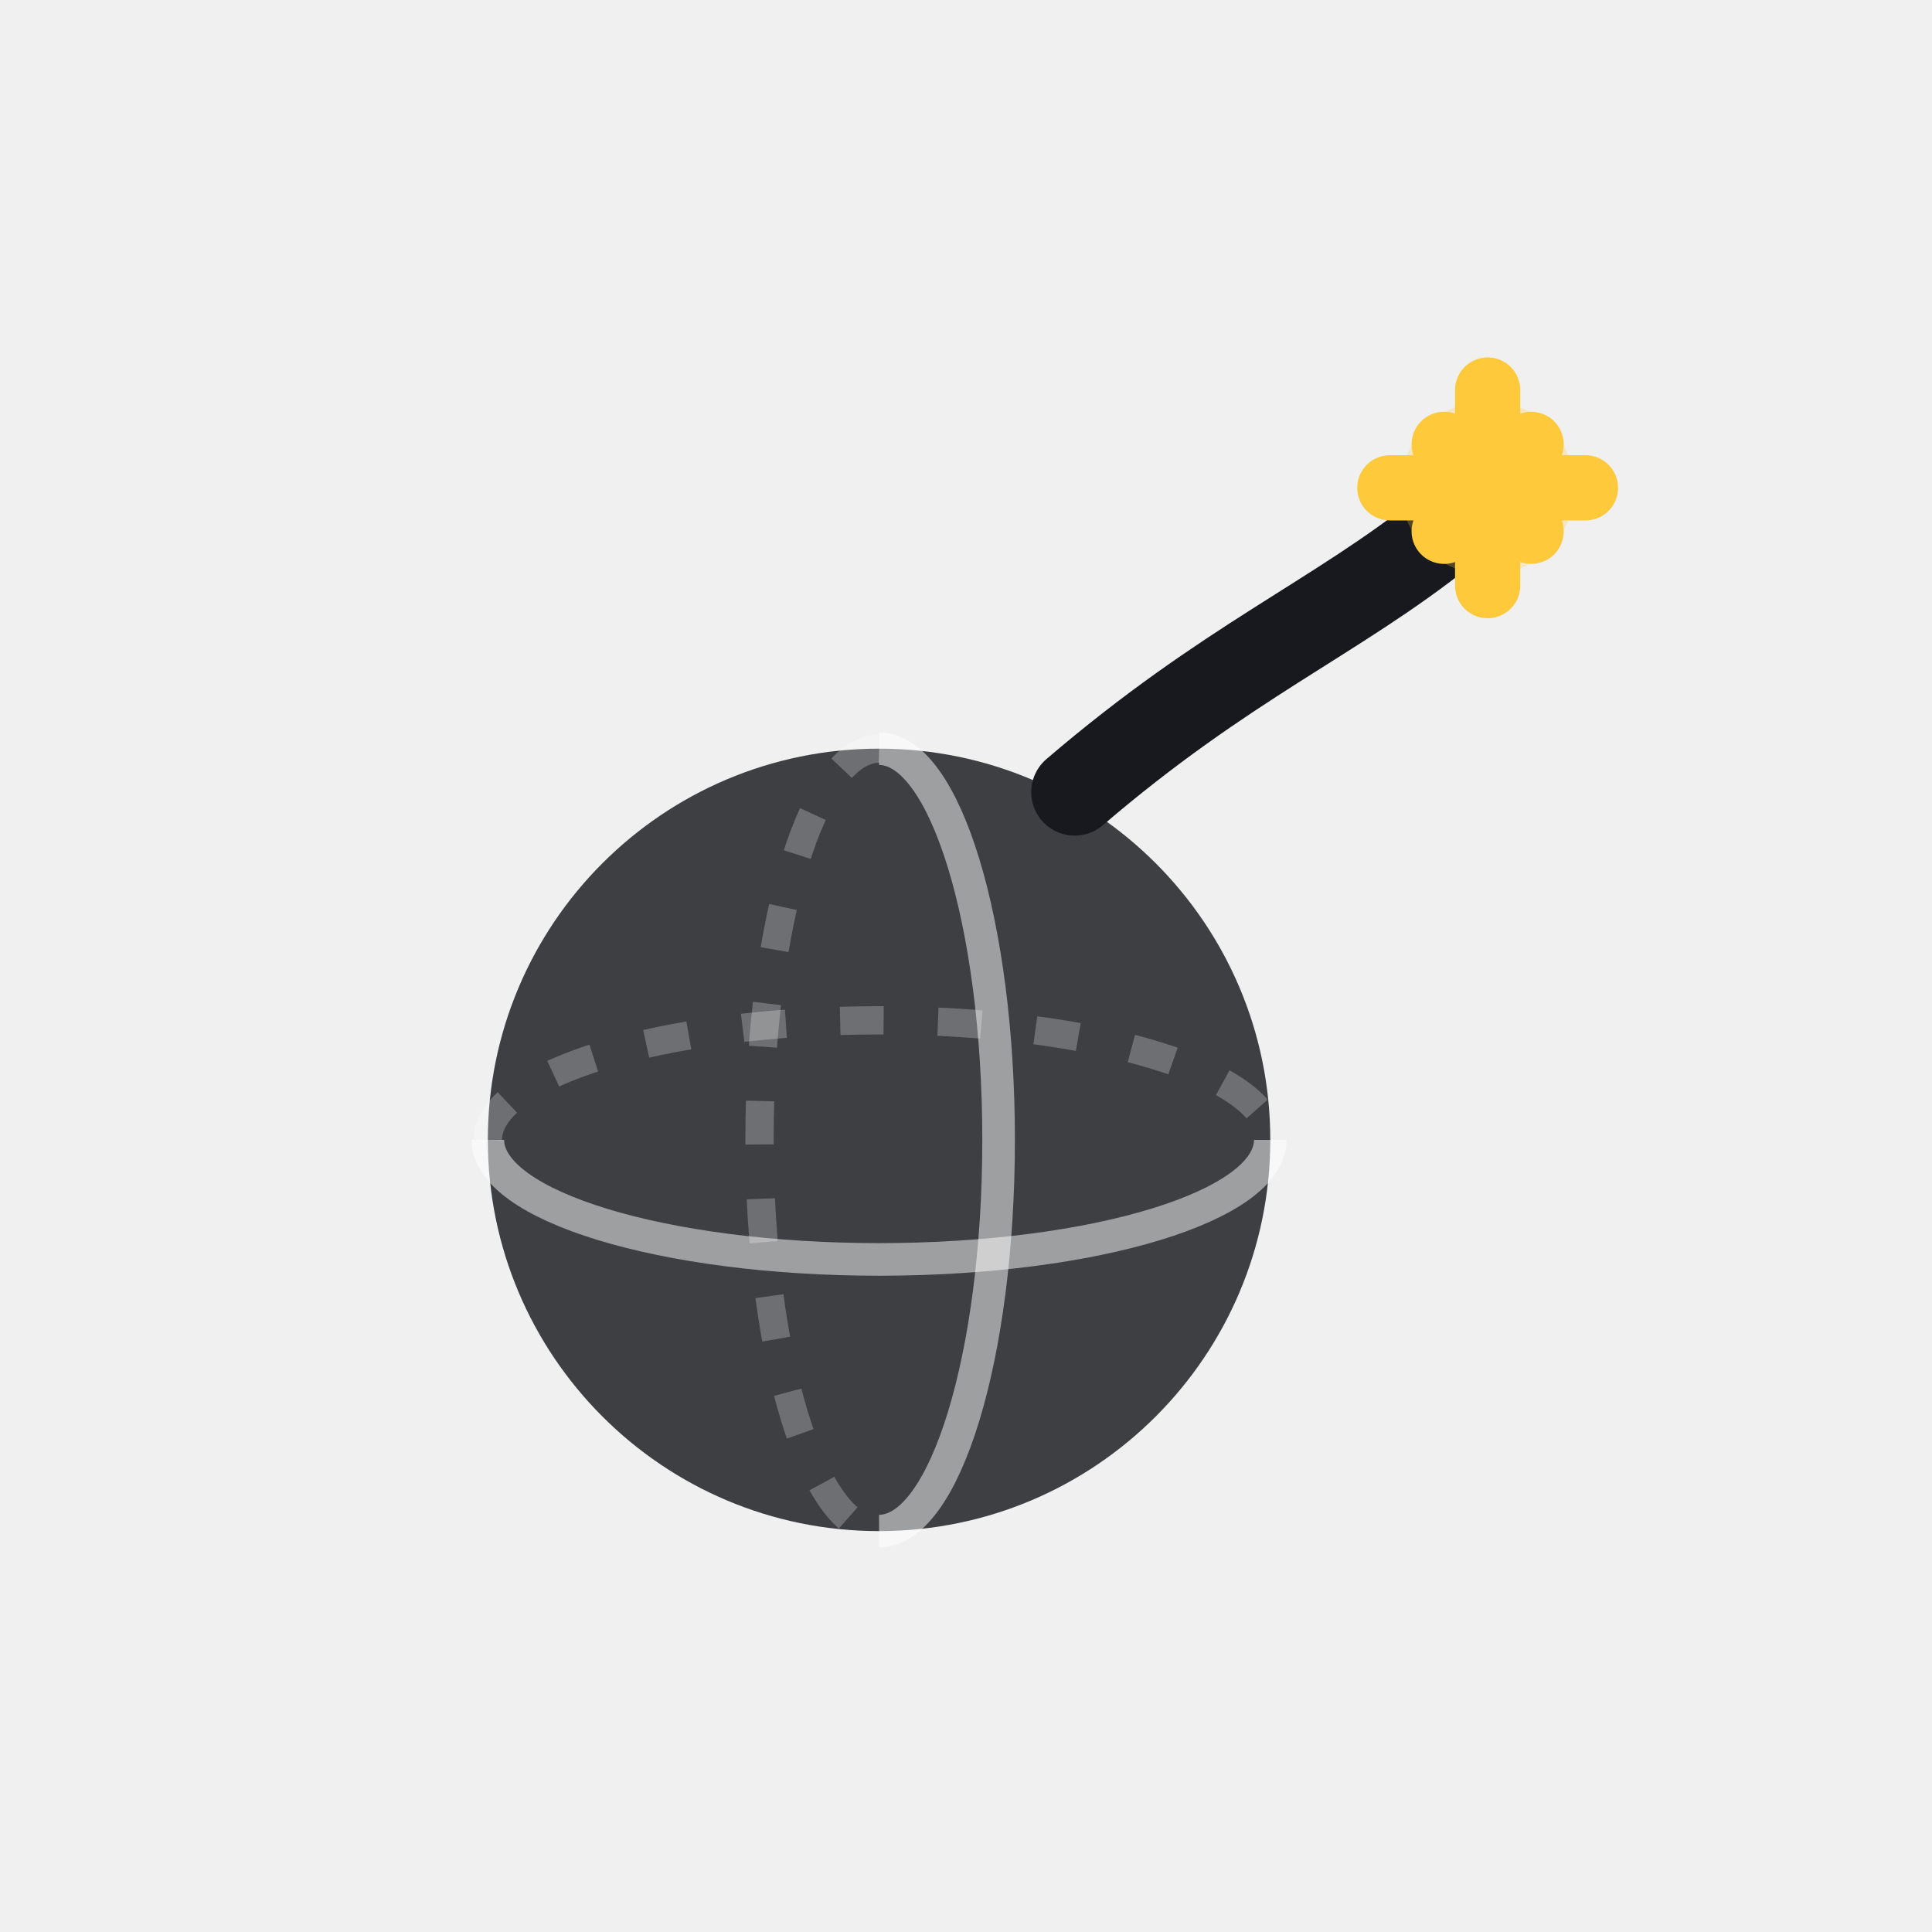
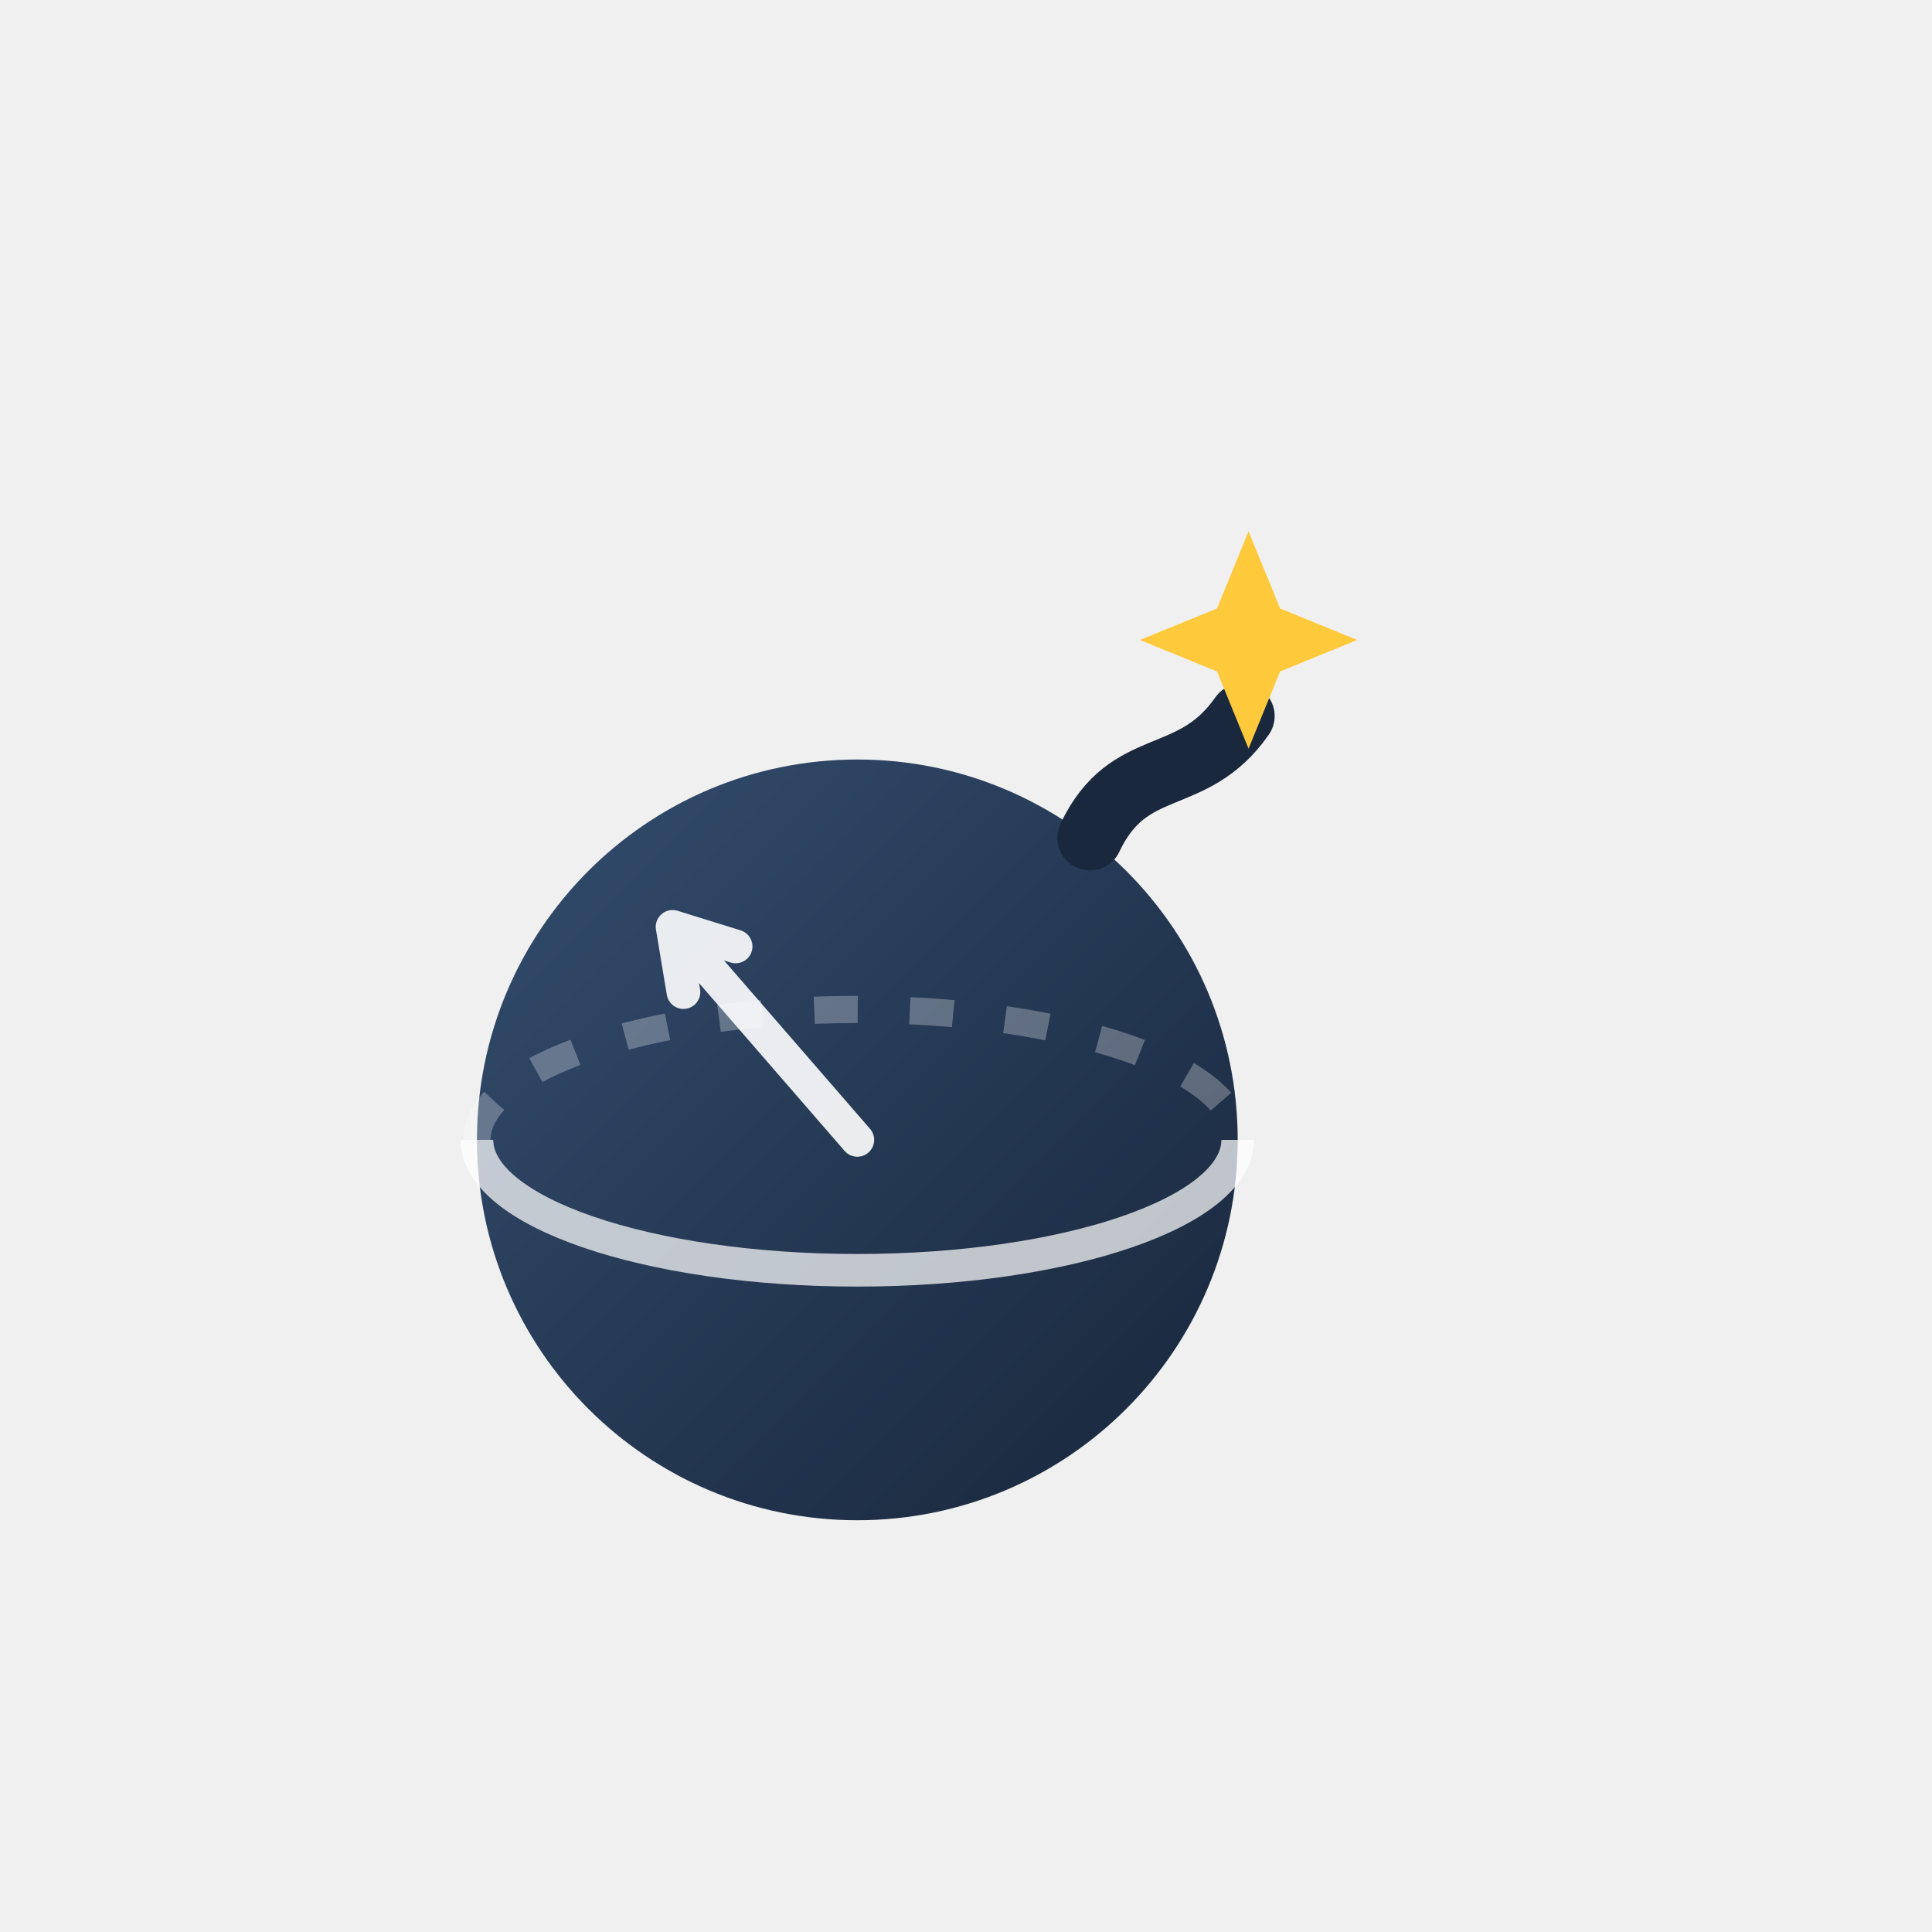
- <svg xmlns="http://www.w3.org/2000/svg" width="512" height="512" viewBox="0 0 512 512" fill="none">
-   <g transform="translate(71.68 71.68) scale(5.76)" color="#17191e">
-     <circle cx="28" cy="40" r="18" fill="#17191e" fill-opacity=".82" />
-     <g fill="none" stroke="white" stroke-opacity=".25" stroke-width="1.3" stroke-dasharray="2 2.5">
-       <path d="M10 40 A18 5.5 0 0 1 46 40" />
-       <path d="M28 22 A5.5 18 0 0 0 28 58" />
-     </g>
-     <g fill="none" stroke="white" stroke-opacity=".5" stroke-width="1.5">
-       <path d="M10 40 A18 5.5 0 0 0 46 40" />
-       <path d="M28 22 A5.5 18 0 0 1 28 58" />
-     </g>
-     <path d="M37 24 C 44 18, 49 16, 54 12" stroke="#17191e" stroke-width="4" stroke-linecap="round" fill="none" />
-     <circle cx="56" cy="10" r="4" fill="#FFC93C" fill-opacity=".25" />
-     <g stroke="#FFC93C" stroke-width="3" stroke-linecap="round">
-       <line x1="54" y1="8" x2="58" y2="12" />
-       <line x1="58" y1="8" x2="54" y2="12" />
-       <line x1="56" y1="5.5" x2="56" y2="14.5" />
-       <line x1="51.5" y1="10" x2="60.5" y2="10" />
-     </g>
+ <svg xmlns="http://www.w3.org/2000/svg" viewBox="0 0 64 64" width="512" height="512">
+   <defs>
+     <linearGradient gradientUnits="userSpaceOnUse" id="bomb-body" x1="12" y1="24" x2="43" y2="55">
+       <stop offset="0" stop-color="#324b6c" />
+       <stop offset="1" stop-color="#19283d" />
+     </linearGradient>
+   </defs>
+   <g transform="translate(8.96 8.96) scale(0.72)">
+     <circle cx="27" cy="40" r="17.5" fill="url(#bomb-body)" />
+     <path stroke="#fff" stroke-dasharray="2 2.4" stroke-opacity="0.28" stroke-width="1.25" d="M9.5 40a17.5 6 0 0 1 35 0" fill="none" />
+     <path stroke="#fff" stroke-opacity="0.72" stroke-width="1.5" d="M9.5 40a17.5 6 0 0 0 35 0" fill="none" />
+     <path stroke="#fff" stroke-opacity="0.9" stroke-width="1.55" d="M27 40 18.5 30.2m0 0 .5 3m-.5-3 2.9.9" stroke-linecap="round" stroke-linejoin="round" fill="none" />
+     <path stroke="#19283d" stroke-width="3" d="M37.7 26.1c1.8-3.8 4.7-2.3 7-5.6" stroke-linecap="round" fill="none" />
+     <path d="m45 12 1.45 3.55L50 17l-3.55 1.45L45 22l-1.45-3.55L40 17l3.55-1.45Z" fill="#ffc93c" />
  </g>
</svg>
